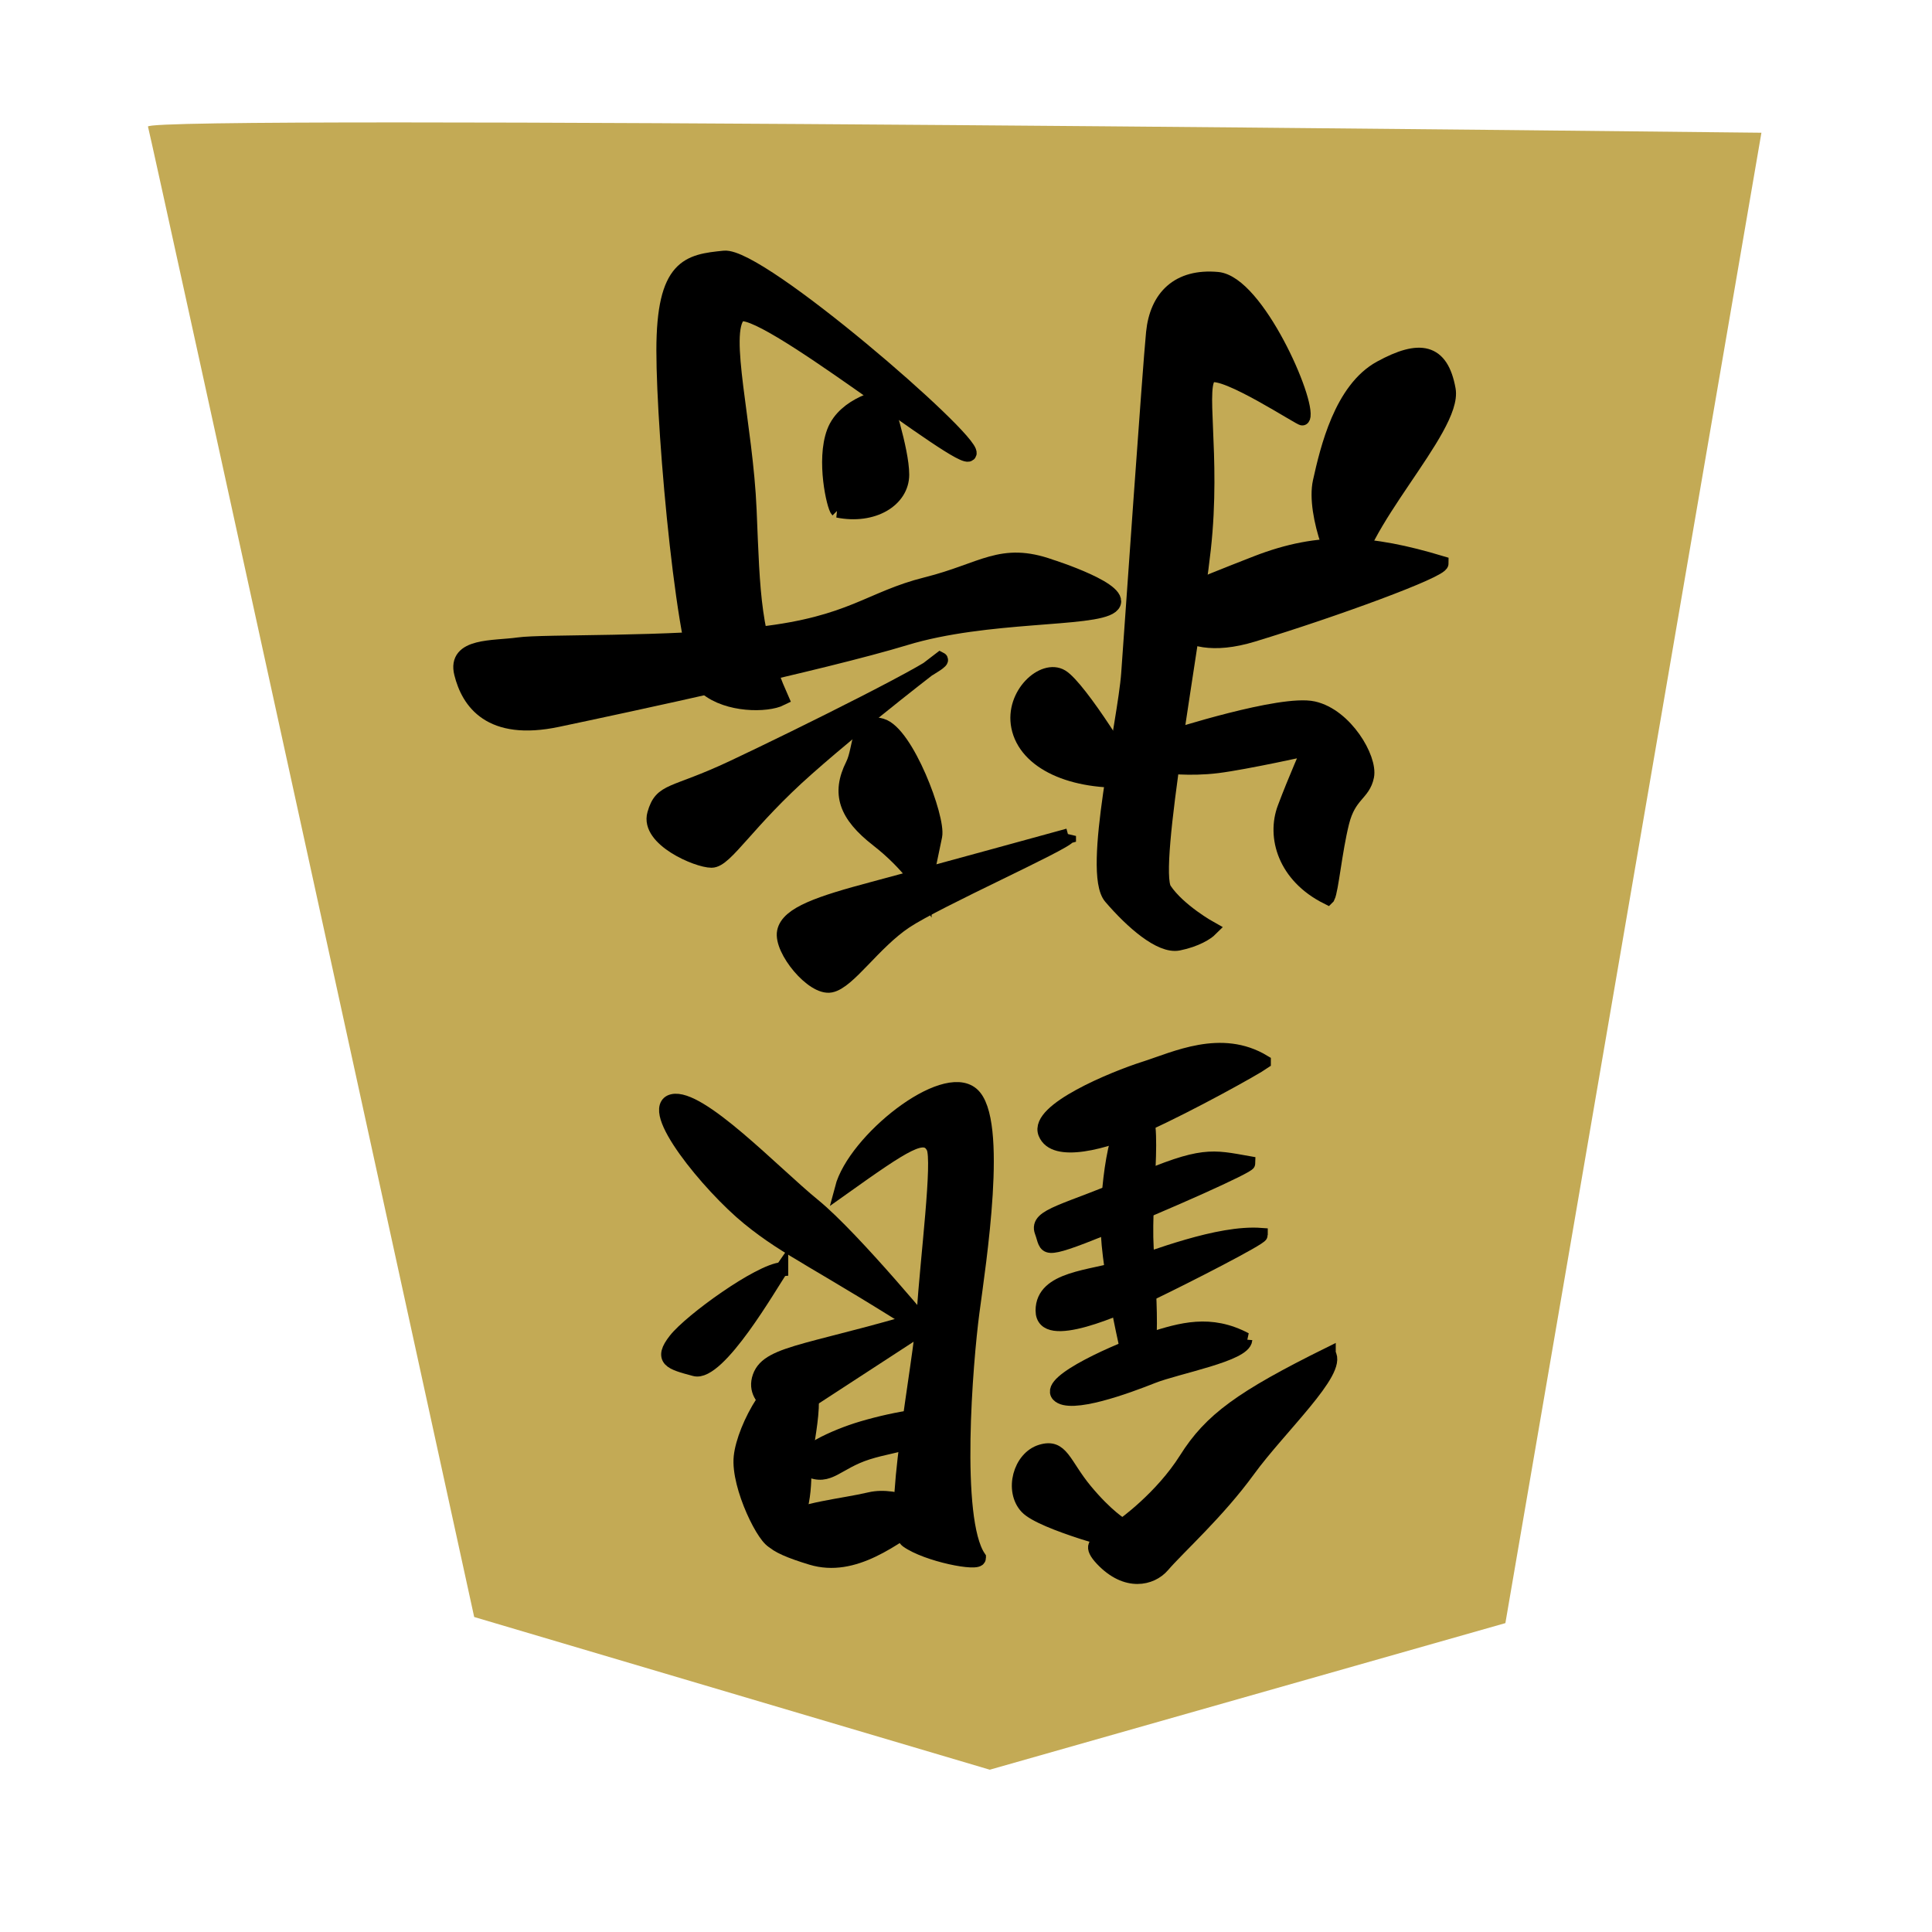
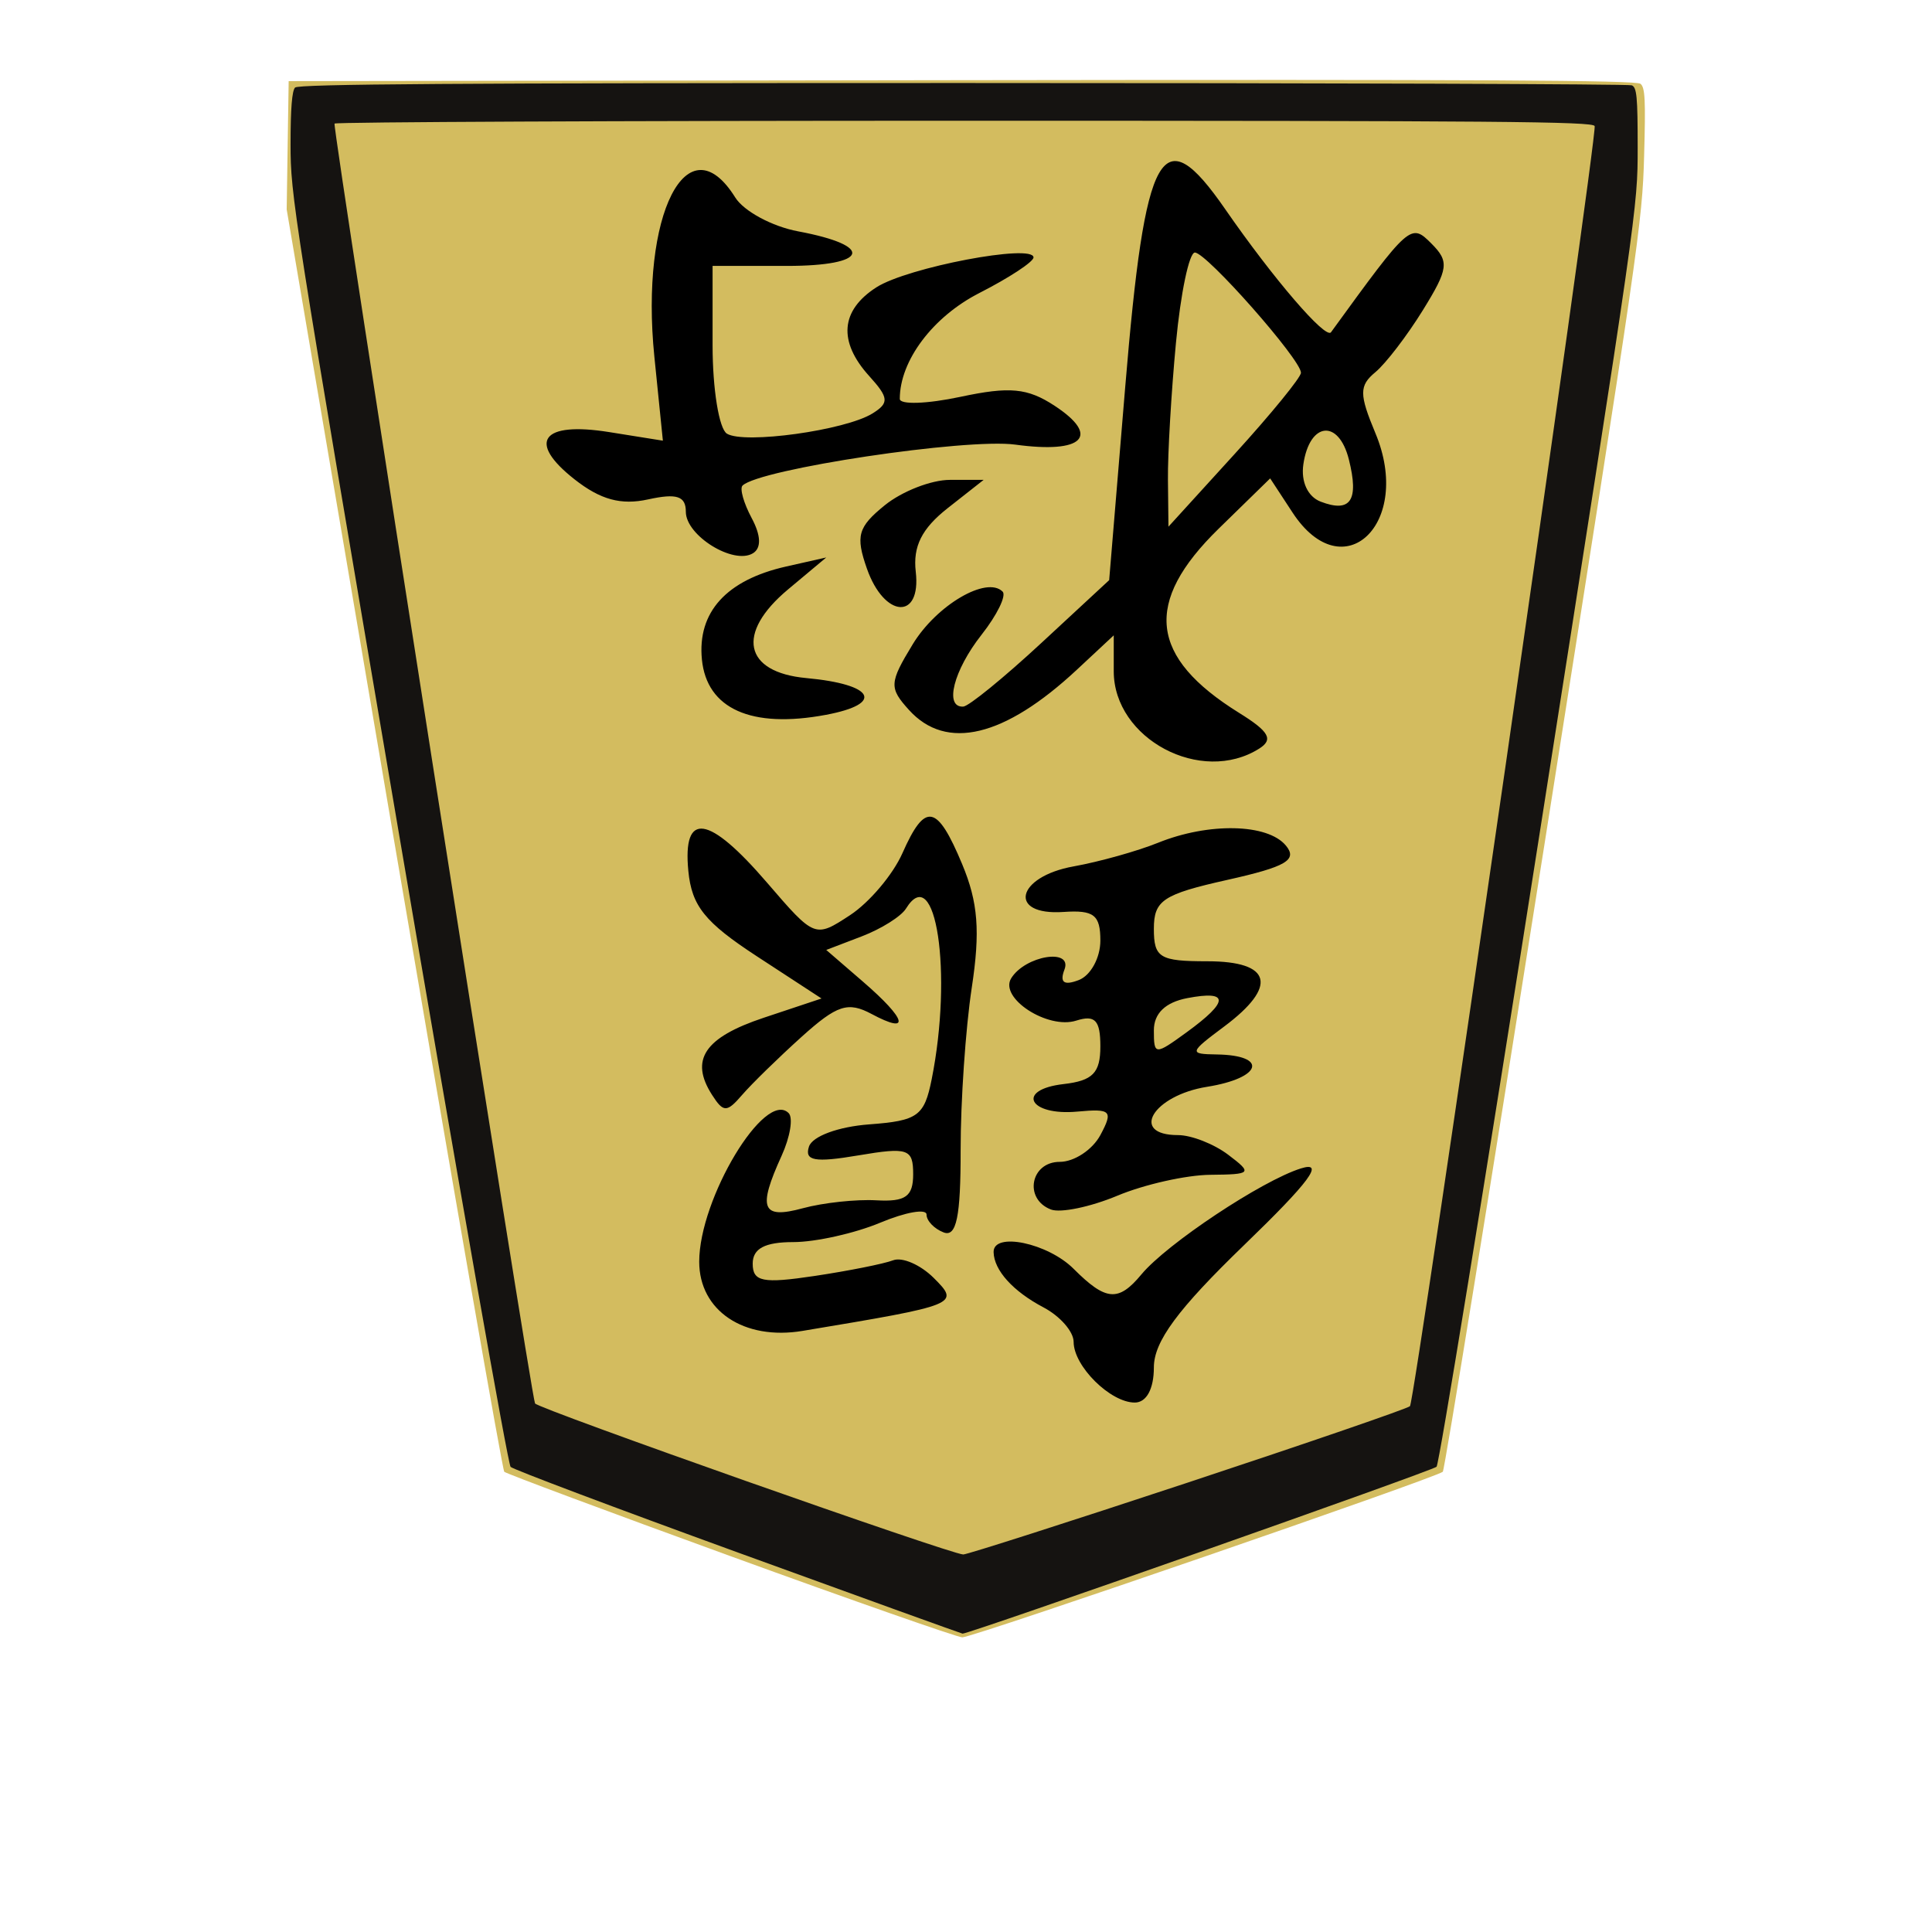
- <svg xmlns="http://www.w3.org/2000/svg" version="1.1" width="128" height="128" id="svg2">
-   <defs id="defs4" />
-   <g id="layer1" transform="matrix(-1,0,0,-1,126.5034,125.3586)">
-     <g id="g10964">
-       <path d="m 9.805,116.565 c 0,0 107.126,1.214 106.894,0.405 C 116.466,116.16 95.087,18.228 95.087,18.228 L 60.928,8.111 26.768,17.823 9.805,116.565 z" id="path2800" style="fill:#c3aa55;fill-opacity:1;fill-rule:evenodd;stroke:none" />
-       <path d="m 74.759,79.101 c 1.881,4.232 1.881,6.818 2.116,12.46 0.235,5.642 1.881,11.754 0.705,12.93 -1.175,1.175 -15.046,-10.109 -15.281,-9.169 -0.235,0.94 13.87,13.165 16.221,12.93 2.351,-0.235 3.997,-0.47 3.997,-6.112 0,-5.642 -1.411,-21.158 -2.821,-22.334 -1.411,-1.175 -3.997,-1.175 -4.937,-0.705 z" id="path1330" style="fill:#000000;fill-opacity:1;fill-rule:evenodd;stroke:#000000;stroke-width:1px;stroke-linecap:butt;stroke-linejoin:miter;stroke-opacity:1" />
-       <path d="m 56.892,87.8 c 3.291,1.175 4.467,-0.235 8.228,-1.175 3.761,-0.94 4.937,-2.586 11.049,-3.291 6.112,-0.705 14.34,-0.47 15.986,-0.705 1.646,-0.235 4.232,0 3.761,-1.881 -0.47,-1.881 -1.881,-3.997 -6.347,-3.056 -4.467,0.94 -17.632,3.761 -23.039,5.407 -5.407,1.646 -12.46,1.175 -13.635,2.116 -1.175,0.94 3.997,2.586 3.997,2.586 z" id="path1332" style="fill:#000000;fill-opacity:1;fill-rule:evenodd;stroke:#000000;stroke-width:1px;stroke-linecap:butt;stroke-linejoin:miter;stroke-opacity:1" />
-       <path d="m 70.997,91.561 c -2.351,-0.47 -4.232,0.705 -4.232,2.351 0,1.646 1.175,5.172 1.175,5.172 0,0 2.586,-0.47 3.291,-2.351 0.705,-1.881 -10e-7,-4.937 -0.235,-5.172 z" id="path1334" style="fill:#000000;fill-opacity:1;fill-rule:evenodd;stroke:#000000;stroke-width:1px;stroke-linecap:butt;stroke-linejoin:miter;stroke-opacity:1" />
-       <path d="m 64.208,81.659 c 0,0 4.811,-3.652 8.808,-7.179 3.997,-3.526 5.407,-6.112 6.347,-6.112 0.94,0 4.232,1.411 3.761,3.056 -0.47,1.646 -1.175,1.175 -5.172,3.056 -4.426,2.083 -14.215,6.944 -13.744,7.179 z" id="path1336" style="fill:#000000;fill-opacity:1;fill-rule:evenodd;stroke:#000000;stroke-width:1px;stroke-linecap:butt;stroke-linejoin:miter;stroke-opacity:1" />
-       <path d="m 65.286,66.447 c 0,0 0.94,1.646 3.056,3.291 2.116,1.646 2.586,3.056 1.646,4.937 -0.566,1.132 -0.235,3.056 -1.881,2.586 -1.646,-0.47 -3.761,-6.112 -3.526,-7.288 0.235,-1.175 0.705,-3.291 0.705,-3.526 z" id="path1338" style="fill:#000000;fill-opacity:1;fill-rule:evenodd;stroke:#000000;stroke-width:1px;stroke-linecap:butt;stroke-linejoin:miter;stroke-opacity:1" />
-       <path d="m 55.716,69.973 c 0,0 9.404,-2.586 12.93,-3.526 3.526,-0.94 5.642,-1.646 5.877,-2.821 0.235,-1.175 -1.881,-3.761 -3.056,-3.526 -1.175,0.235 -2.821,2.821 -4.937,4.232 -2.116,1.411 -10.579,5.172 -10.814,5.642 z" id="path1340" style="fill:#000000;fill-opacity:1;fill-rule:evenodd;stroke:#000000;stroke-width:1px;stroke-linecap:butt;stroke-linejoin:miter;stroke-opacity:1" />
-       <path d="m 46.313,63.82 c 0,0 2.116,1.175 3.056,2.586 0.94,1.411 -1.881,16.221 -2.586,22.569 -0.705,6.347 0.47,11.049 -0.47,11.519 -0.94,0.47 -6.072,-2.93 -6.112,-2.821 -0.407,1.103 3.056,8.933 5.642,9.169 2.586,0.235 3.997,-1.175 4.232,-3.526 0.235,-2.351 1.411,-19.277 1.646,-22.569 0.235,-3.291 2.586,-13.165 1.175,-14.811 -1.411,-1.646 -3.291,-3.291 -4.467,-3.056 -1.175,0.235 -1.881,0.705 -2.116,0.94 z" id="path1342" style="fill:#000000;fill-opacity:1;fill-rule:evenodd;stroke:#000000;stroke-width:1px;stroke-linecap:butt;stroke-linejoin:miter;stroke-opacity:1" />
-       <path d="m 31.032,88.035 c 4.702,1.411 7.993,1.646 12.225,0 4.232,-1.646 6.347,-2.586 6.347,-2.586 0,0 -0.705,-3.761 -6.112,-2.116 -5.407,1.646 -12.46,4.232 -12.46,4.702 z" id="path1344" style="fill:#000000;fill-opacity:1;fill-rule:evenodd;stroke:#000000;stroke-width:1px;stroke-linecap:butt;stroke-linejoin:miter;stroke-opacity:1" />
-       <path d="m 36.909,86.624 c 0,3.761 -6.818,10.344 -6.347,12.93 0.47,2.586 1.881,2.821 4.467,1.411 2.586,-1.411 3.513,-5.346 3.997,-7.523 0.47,-2.116 -1.175,-6.347 -2.116,-6.818 z" id="path1346" style="fill:#000000;fill-opacity:1;fill-rule:evenodd;stroke:#000000;stroke-width:1px;stroke-linecap:butt;stroke-linejoin:miter;stroke-opacity:1" />
-       <path d="m 38.555,65.936 c 2.821,1.411 3.526,3.997 2.821,5.877 -0.705,1.881 -1.646,3.997 -1.646,3.997 0,0 4.232,-0.94 6.112,-1.175 1.881,-0.235 3.526,10e-7 3.526,10e-7 l -0.47,1.881 c 0,0 -7.288,2.351 -9.404,1.881 -2.116,-0.47 -3.761,-3.291 -3.526,-4.467 0.235,-1.175 1.175,-1.175 1.646,-3.056 0.47,-1.881 0.705,-4.467 0.94,-4.937 z" id="path1348" style="fill:#000000;fill-opacity:1;fill-rule:evenodd;stroke:#000000;stroke-width:1px;stroke-linecap:butt;stroke-linejoin:miter;stroke-opacity:1" />
-       <path d="m 51.485,73.694 c 3.997,-0.235 7.053,1.175 7.523,3.526 0.425,2.125 -1.646,3.997 -2.821,3.291 -1.175,-0.705 -4.702,-6.347 -4.702,-6.818 z" id="path1350" style="fill:#000000;fill-opacity:1;fill-rule:evenodd;stroke:#000000;stroke-width:1px;stroke-linecap:butt;stroke-linejoin:miter;stroke-opacity:1" />
-       <g transform="matrix(0.916991,0,0,0.987734,2.787559,-1.164154)" id="g2830">
-         <path d="m 52.922,35.414 c -1.559,0.438 -1.114,5.253 -0.891,8.973 0.223,3.721 -0.891,9.63 0.668,9.411 1.559,-0.219 2.228,-4.815 2.228,-7.879 0,-3.064 -1.782,-10.068 -2.005,-10.505 z" id="path2078" style="fill:#000000;fill-opacity:1;fill-rule:evenodd;stroke:#000000;stroke-width:0.939px;stroke-linecap:butt;stroke-linejoin:miter;stroke-opacity:1" />
-         <path d="m 44.902,38.242 c 2.561,1.257 4.678,0.673 6.906,0.017 2.228,-0.657 7.574,-2.845 6.683,-3.721 -0.891,-0.875 -5.082,0.572 -6.864,1.229 -1.782,0.657 -6.641,1.466 -6.724,2.475 z" id="path2080" style="fill:#000000;fill-opacity:1;fill-rule:evenodd;stroke:#000000;stroke-width:0.939px;stroke-linecap:butt;stroke-linejoin:miter;stroke-opacity:1" />
-         <path d="m 43.789,45.263 c 3.119,0.219 7.797,-1.532 10.024,-2.189 2.228,-0.657 5.813,-0.695 5.813,-2.884 0,-2.189 -5.549,0.105 -7.999,1.2 -2.45,1.094 -7.838,3.653 -7.838,3.872 z" id="path2082" style="fill:#000000;fill-opacity:1;fill-rule:evenodd;stroke:#000000;stroke-width:0.939px;stroke-linecap:butt;stroke-linejoin:miter;stroke-opacity:1" />
-         <path d="m 44.68,50.078 c 2.673,0.438 3.383,0.691 8.284,-1.279 4.901,-1.97 7.175,-2.223 6.73,-3.317 -0.446,-1.094 0.134,-1.532 -4.544,0.219 -4.678,1.751 -10.47,4.158 -10.47,4.377 z" id="path2084" style="fill:#000000;fill-opacity:1;fill-rule:evenodd;stroke:#000000;stroke-width:0.939px;stroke-linecap:butt;stroke-linejoin:miter;stroke-opacity:1" />
-         <path d="m 43.566,56.862 c 3.119,1.751 6.46,0.219 8.688,-0.438 2.228,-0.657 7.851,-2.807 7.183,-4.339 -0.668,-1.532 -4.287,-0.695 -7.406,0.618 -3.119,1.313 -7.797,3.721 -8.465,4.158 z" id="path2086" style="fill:#000000;fill-opacity:1;fill-rule:evenodd;stroke:#000000;stroke-width:0.939px;stroke-linecap:butt;stroke-linejoin:miter;stroke-opacity:1" />
-         <path d="m 38.877,37.283 c 6.414,-2.946 8.611,-4.445 10.393,-7.072 1.782,-2.626 4.543,-4.428 4.543,-4.428 0,0 1.098,0.589 2.658,2.34 1.559,1.751 1.684,3.047 3.243,2.61 1.559,-0.438 2.171,-2.626 1.057,-3.721 -1.114,-1.094 -7.181,-2.543 -7.181,-2.543 0,0 3.523,0.808 1.741,-0.943 -1.782,-1.751 -3.633,-1.324 -4.455,-0.438 -1.171,1.263 -3.968,3.57 -6.196,6.415 -2.228,2.845 -6.668,6.651 -5.803,7.779 z" id="path2088" style="fill:#000000;fill-opacity:1;fill-rule:evenodd;stroke:#000000;stroke-width:0.939px;stroke-linecap:butt;stroke-linejoin:miter;stroke-opacity:1" />
-         <path d="m 64.18,23.608 c 1.881,2.586 0.94,13.177 0.47,16.468 -0.47,3.291 -2.093,12.957 0.023,14.602 2.116,1.646 8.525,-3.115 9.432,-6.313 -4.695,3.102 -6.014,3.899 -6.611,2.786 -0.477,-0.89 0.447,-7.55 0.683,-11.076 0.235,-3.526 2.629,-14.355 1.218,-15.295 -1.411,-0.94 -5.215,-1.643 -5.215,-1.173 z" id="path2090" style="fill:#000000;fill-opacity:1;fill-rule:evenodd;stroke:#000000;stroke-width:1px;stroke-linecap:butt;stroke-linejoin:miter;stroke-opacity:1" />
-         <path d="m 66.288,40.229 c 9.802,-2.845 13.122,-2.741 13.79,-4.492 0.668,-1.751 -2.207,-2.511 -2.207,-2.511 l -11.584,7.004 z" id="path2092" style="fill:#000000;fill-opacity:1;fill-rule:evenodd;stroke:#000000;stroke-width:0.939px;stroke-linecap:butt;stroke-linejoin:miter;stroke-opacity:1" />
-         <path d="m 78.985,24.69 c -2.005,0.657 -2.228,3.064 -2.228,4.815 0,1.751 -1.425,5.909 0.357,6.347 1.782,0.438 4.098,-3.502 4.321,-5.472 0.223,-1.97 -1.782,-5.69 -2.45,-5.69 z" id="path2094" style="fill:#000000;fill-opacity:1;fill-rule:evenodd;stroke:#000000;stroke-width:0.939px;stroke-linecap:butt;stroke-linejoin:miter;stroke-opacity:1" />
-         <path d="m 67.847,26.441 c 2.45,-1.532 5.346,-3.721 8.465,-2.845 3.119,0.875 3.787,1.532 2.228,2.407 -1.559,0.875 -4.455,1.094 -6.46,1.532 -2.005,0.438 -4.678,-0.875 -4.233,-1.094 z" id="path2096" style="fill:#000000;fill-opacity:1;fill-rule:evenodd;stroke:#000000;stroke-width:0.939px;stroke-linecap:butt;stroke-linejoin:miter;stroke-opacity:1" />
-         <path d="m 67.179,33.006 c 0.446,-1.751 2.808,-1.693 5.035,-2.35 2.228,-0.657 2.762,-1.808 4.321,-1.152 1.559,0.657 -1.08,1.893 -3.085,2.55 -2.005,0.657 -5.825,1.39 -6.271,0.952 z" id="path2098" style="fill:#000000;fill-opacity:1;fill-rule:evenodd;stroke:#000000;stroke-width:0.939px;stroke-linecap:butt;stroke-linejoin:miter;stroke-opacity:1" />
-         <path d="m 67.402,38.478 c 8.465,5.034 10.558,5.71 13.454,7.898 2.896,2.189 7.486,7.422 5.481,7.86 -2.005,0.438 -7.351,-4.815 -10.247,-7.004 -2.896,-2.189 -8.911,-8.973 -8.688,-8.754 z" id="path2100" style="fill:#000000;fill-opacity:1;fill-rule:evenodd;stroke:#000000;stroke-width:0.939px;stroke-linecap:butt;stroke-linejoin:miter;stroke-opacity:1" />
-         <path d="m 78.436,42.962 c 0.739,-0.985 4.508,-7.146 6.29,-6.708 1.782,0.438 2.543,0.641 1.429,1.954 -1.114,1.313 -6.054,4.627 -7.719,4.753 z" id="path2102" style="fill:#000000;fill-opacity:1;fill-rule:evenodd;stroke:#000000;stroke-width:0.939px;stroke-linecap:butt;stroke-linejoin:miter;stroke-opacity:1" />
+ <svg xmlns="http://www.w3.org/2000/svg" id="svg3703" version="1.1" width="512" height="512">
+   <defs id="defs3707" />
+   <g id="g3713">
+     <g id="g3039">
+       <path id="path3717" d="m 193.506,412.369 c -32.447,-11.801 -59.388,-21.85 -59.87,-22.332 -0.482,-0.482 -13.653,-75.95 -29.269,-167.706 L 75.974,55.5 76.237,38.5 76.5,21.5 254.894,21.247 c 138.631,-0.196 178.72,0.018 179.855,0.96 1.219,1.011 1.377,4.21 0.956,19.253 -0.491,17.522 -1.252,22.774 -26.495,182.88 -14.294,90.662 -26.377,165.222 -26.85,165.689 -1.533,1.514 -124.744,43.974 -127.343,43.883 -1.384,-0.048 -29.064,-9.743 -61.511,-21.544 z" style="fill:#d3bc5f" />
+       <g transform="matrix(-1.006638,0,0,-1.006638,-16.98789,373.4094)" id="g3160">
+         <path style="fill:#000000" d="m -339.412,315.902 c -12.726,-18.378 -26.46,-34.36 -27.865,-32.426 -20.739,28.56 -21,28.79 -26.43,23.36 -4.744,-4.744 -4.503,-6.637 2.231,-17.532 4.152,-6.718 9.786,-14.071 12.52,-16.34 4.281,-3.553 4.278,-5.784 -0.019,-16.069 -9.913,-23.725 8.444,-41.298 21.818,-20.887 l 5.894,8.996 13.549,-13.23 c 19.879,-19.411 18.276,-33.817 -5.397,-48.517 -7.888,-4.898 -9.063,-6.985 -5.281,-9.381 15.283,-9.68 38.308,2.553 38.308,20.352 l 0,9.46 9.681,-9.029 c 19.079,-17.794 34.4,-21.476 44.22,-10.625 5.275,5.829 5.202,7.136 -0.972,17.288 -6.287,10.338 -19.479,18.071 -23.673,13.877 -1.043,-1.043 1.453,-6.154 5.546,-11.357 7.38,-9.382 9.878,-19.22 4.802,-18.913 -1.452,0.088 -10.686,7.613 -20.519,16.722 l -17.879,16.562 -4.22,50.801 c -5.259,63.304 -9.596,71.033 -26.315,46.889 z m 12.952,-35.204 c 1.234,-13.069 2.184,-29.307 2.109,-36.084 l -0.135,-12.321 -17.442,19.153 c -9.593,10.534 -17.442,20.15 -17.442,21.369 0,3.469 24.867,31.647 27.928,31.647 1.505,0 3.747,-10.693 4.981,-23.763 z m -33.543,-31.975 c 0.674,-4.585 -1.153,-8.536 -4.552,-9.84 -7.896,-3.03 -10.135,0.315 -7.429,11.098 2.689,10.715 10.338,9.912 11.981,-1.258 z m 149.58,70.257 c -2.268,-3.632 -9.722,-7.654 -16.565,-8.937 -20.291,-3.807 -18.577,-9.102 2.946,-9.102 l 19.57,0 0,-20.915 c 0,-11.503 -1.697,-21.963 -3.77,-23.245 -4.571,-2.825 -31.188,0.87 -38.334,5.323 -4.432,2.761 -4.311,4.119 0.88,9.856 8.221,9.084 7.554,17.272 -1.9,23.345 -8.185,5.257 -41.365,11.568 -41.365,7.868 0,-1.149 6.401,-5.354 14.223,-9.345 12.286,-6.268 20.98,-17.827 20.98,-27.893 0,-1.575 -7.191,-1.331 -15.98,0.544 -12.962,2.765 -17.637,2.322 -24.755,-2.342 -12.237,-8.018 -7.53,-12.689 10.322,-10.242 12.89,1.767 67.465,-6.434 71.824,-10.793 0.772,-0.772 -0.313,-4.612 -2.411,-8.533 -2.46,-4.596 -2.587,-7.888 -0.358,-9.265 5.097,-3.15 17.684,4.618 17.684,10.914 0,4.13 2.382,4.913 9.912,3.259 7.147,-1.57 12.558,-0.096 19.396,5.283 12.593,9.906 8.651,15.277 -9.126,12.435 l -14.138,-2.261 2.243,22.124 c 3.796,37.44 -8.701,62.062 -21.278,41.923 z m -55.933,-81.818 c 6.805,-5.353 9.17,-10.063 8.396,-16.722 -1.493,-12.836 8.268,-12.243 12.848,0.78 3.042,8.649 2.386,10.979 -4.706,16.722 -4.532,3.67 -12.239,6.672 -17.126,6.672 l -8.886,0 z m 42.038,-21.405 c 13.761,-11.51 11.63,-21.805 -4.826,-23.32 -17.911,-1.648 -20.653,-6.773 -5.177,-9.676 19.632,-3.683 31.378,1.558 32.659,14.571 1.226,12.459 -6.445,20.925 -22.173,24.472 l -10.561,2.382 z m -45.85,-72.291 c -4.211,-10.079 -4.801,-17.663 -2.534,-32.564 1.626,-10.684 2.944,-29.934 2.929,-42.778 -0.02,-17.519 1.098,-22.921 4.474,-21.626 2.475,0.95 4.5,3.061 4.5,4.691 0,1.63 5.494,0.669 12.208,-2.137 6.715,-2.806 17.012,-5.101 22.883,-5.101 7.475,0 10.674,-1.702 10.674,-5.68 0,-4.76 -2.638,-5.285 -16.292,-3.237 -8.961,1.344 -18.261,3.199 -20.668,4.123 -2.407,0.924 -7.233,-1.177 -10.724,-4.667 -6.912,-6.912 -6.494,-7.08 34.561,-13.917 15.431,-2.57 27.204,5.313 27.204,18.215 0,16.615 -17.298,45.367 -23.539,39.125 -1.236,-1.236 -0.405,-6.289 1.845,-11.228 6.363,-13.966 5.232,-16.764 -5.589,-13.822 -5.325,1.448 -14.038,2.386 -19.362,2.086 -7.666,-0.433 -9.681,0.995 -9.681,6.86 0,6.726 1.332,7.181 14.502,4.956 11.404,-1.927 14.166,-1.429 12.928,2.331 -0.895,2.719 -7.733,5.239 -15.858,5.844 -12.808,0.953 -14.508,2.181 -16.448,11.881 -5.585,27.926 -1.103,57.666 6.771,44.925 1.27,-2.056 6.513,-5.346 11.649,-7.311 l 9.339,-3.573 -9.681,-8.362 c -11.508,-9.94 -12.606,-14.033 -2.282,-8.508 6.252,3.346 9.117,2.411 18.482,-6.031 6.096,-5.495 13.126,-12.362 15.623,-15.26 4.028,-4.675 4.92,-4.676 7.916,-0.006 5.938,9.255 2.019,15.11 -13.595,20.313 l -15.221,5.072 16.981,11.085 c 13.738,8.967 17.192,13.266 18.084,22.503 1.528,15.814 -5.338,14.788 -20.725,-3.097 -12.535,-14.571 -12.614,-14.602 -21.839,-8.558 -5.092,3.337 -11.303,10.685 -13.802,16.33 -5.984,13.519 -9.102,12.948 -15.714,-2.875 z m -85.222,4.891 c -3.152,-3.798 -0.123,-5.577 15.411,-9.053 16.935,-3.79 19.334,-5.387 19.334,-12.875 0,-7.626 -1.519,-8.549 -14.082,-8.549 -16.975,0 -18.654,-6.562 -4.4,-17.197 9.186,-6.854 9.287,-7.229 1.968,-7.334 -13.705,-0.198 -11.944,-6.205 2.497,-8.514 14.253,-2.279 20.532,-12.719 7.65,-12.719 -3.502,0 -9.443,-2.326 -13.201,-5.169 -6.459,-4.886 -6.201,-5.175 4.721,-5.281 6.355,-0.062 17.36,-2.538 24.457,-5.503 7.096,-2.965 14.966,-4.599 17.489,-3.631 7.205,2.765 5.389,12.542 -2.33,12.542 -3.804,0 -8.62,3.183 -10.702,7.073 -3.406,6.364 -2.801,6.982 6.037,6.161 12.807,-1.19 16.333,5.784 3.662,7.242 -7.684,0.884 -9.681,2.93 -9.681,9.918 0,6.881 1.386,8.364 6.345,6.79 7.532,-2.39 20.343,5.942 17.13,11.142 -3.701,5.988 -16.223,8.025 -14.019,2.281 1.303,-3.395 0.129,-4.247 -3.784,-2.745 -3.12,1.197 -5.673,5.87 -5.673,10.384 0,6.767 1.699,8.091 9.681,7.544 14.785,-1.012 12.522,9.268 -2.64,11.994 -6.777,1.218 -16.781,4.018 -22.232,6.22 -13.337,5.39 -28.839,5.057 -33.635,-0.722 z m 34.744,-48.654 c 0,-6.586 -0.267,-6.6 -8.69,-0.47 -11.147,8.113 -11.183,11.064 -0.111,8.947 5.767,-1.102 8.801,-4.025 8.801,-8.477 z m -23.747,-56.549 c 17.473,-16.881 23.747,-25.387 23.747,-32.195 0,-5.672 1.946,-9.253 5.029,-9.253 6.43,0 16.093,9.589 16.093,15.969 0,2.698 3.564,6.782 7.921,9.077 8.045,4.237 13.05,9.779 13.148,14.559 0.11,5.401 -14.271,2.397 -21.068,-4.4 -8.5,-8.5 -11.785,-8.769 -17.849,-1.463 -6.672,8.04 -31.707,24.674 -41.982,27.895 -6.391,2.003 -2.312,-3.499 14.962,-20.188 z" id="path3158" />
      </g>
+       <path id="path3715" d="M 195.527,411.422 C 163.091,399.63 135.997,389.423 135.316,388.741 134.62,388.042 121.612,314.252 105.54,219.824 77.582,55.568 77,51.864 77,38.274 77,28.816 77.382,24.018 78.2,23.2 79.124,22.276 119.782,22 255.118,22 c 96.645,0 176.43,0.273 177.3,0.607 1.351,0.518 1.582,2.933 1.582,16.535 0,15.909 -0.032,16.131 -26.046,182.143 -14.701,93.817 -26.57,166.74 -27.25,167.421 -1.064,1.066 -124.15,44.399 -125.621,44.226 -0.321,-0.038 -27.122,-9.717 -59.557,-21.509 z m 119.241,-18.52 c 31.753,-10.504 58.253,-19.616 58.888,-20.25 1.323,-1.319 49.768,-337.106 48.945,-339.25 C 422.142,32.207 397.476,32 255.59,32 164.031,32 88.91,32.337 88.656,32.75 88.037,33.756 140.731,370.107 141.793,371.927 c 0.821,1.407 110.043,39.932 113.474,40.025 0.972,0.026 27.747,-8.546 59.5,-19.05 z" style="fill:#151311" />
    </g>
  </g>
</svg>
